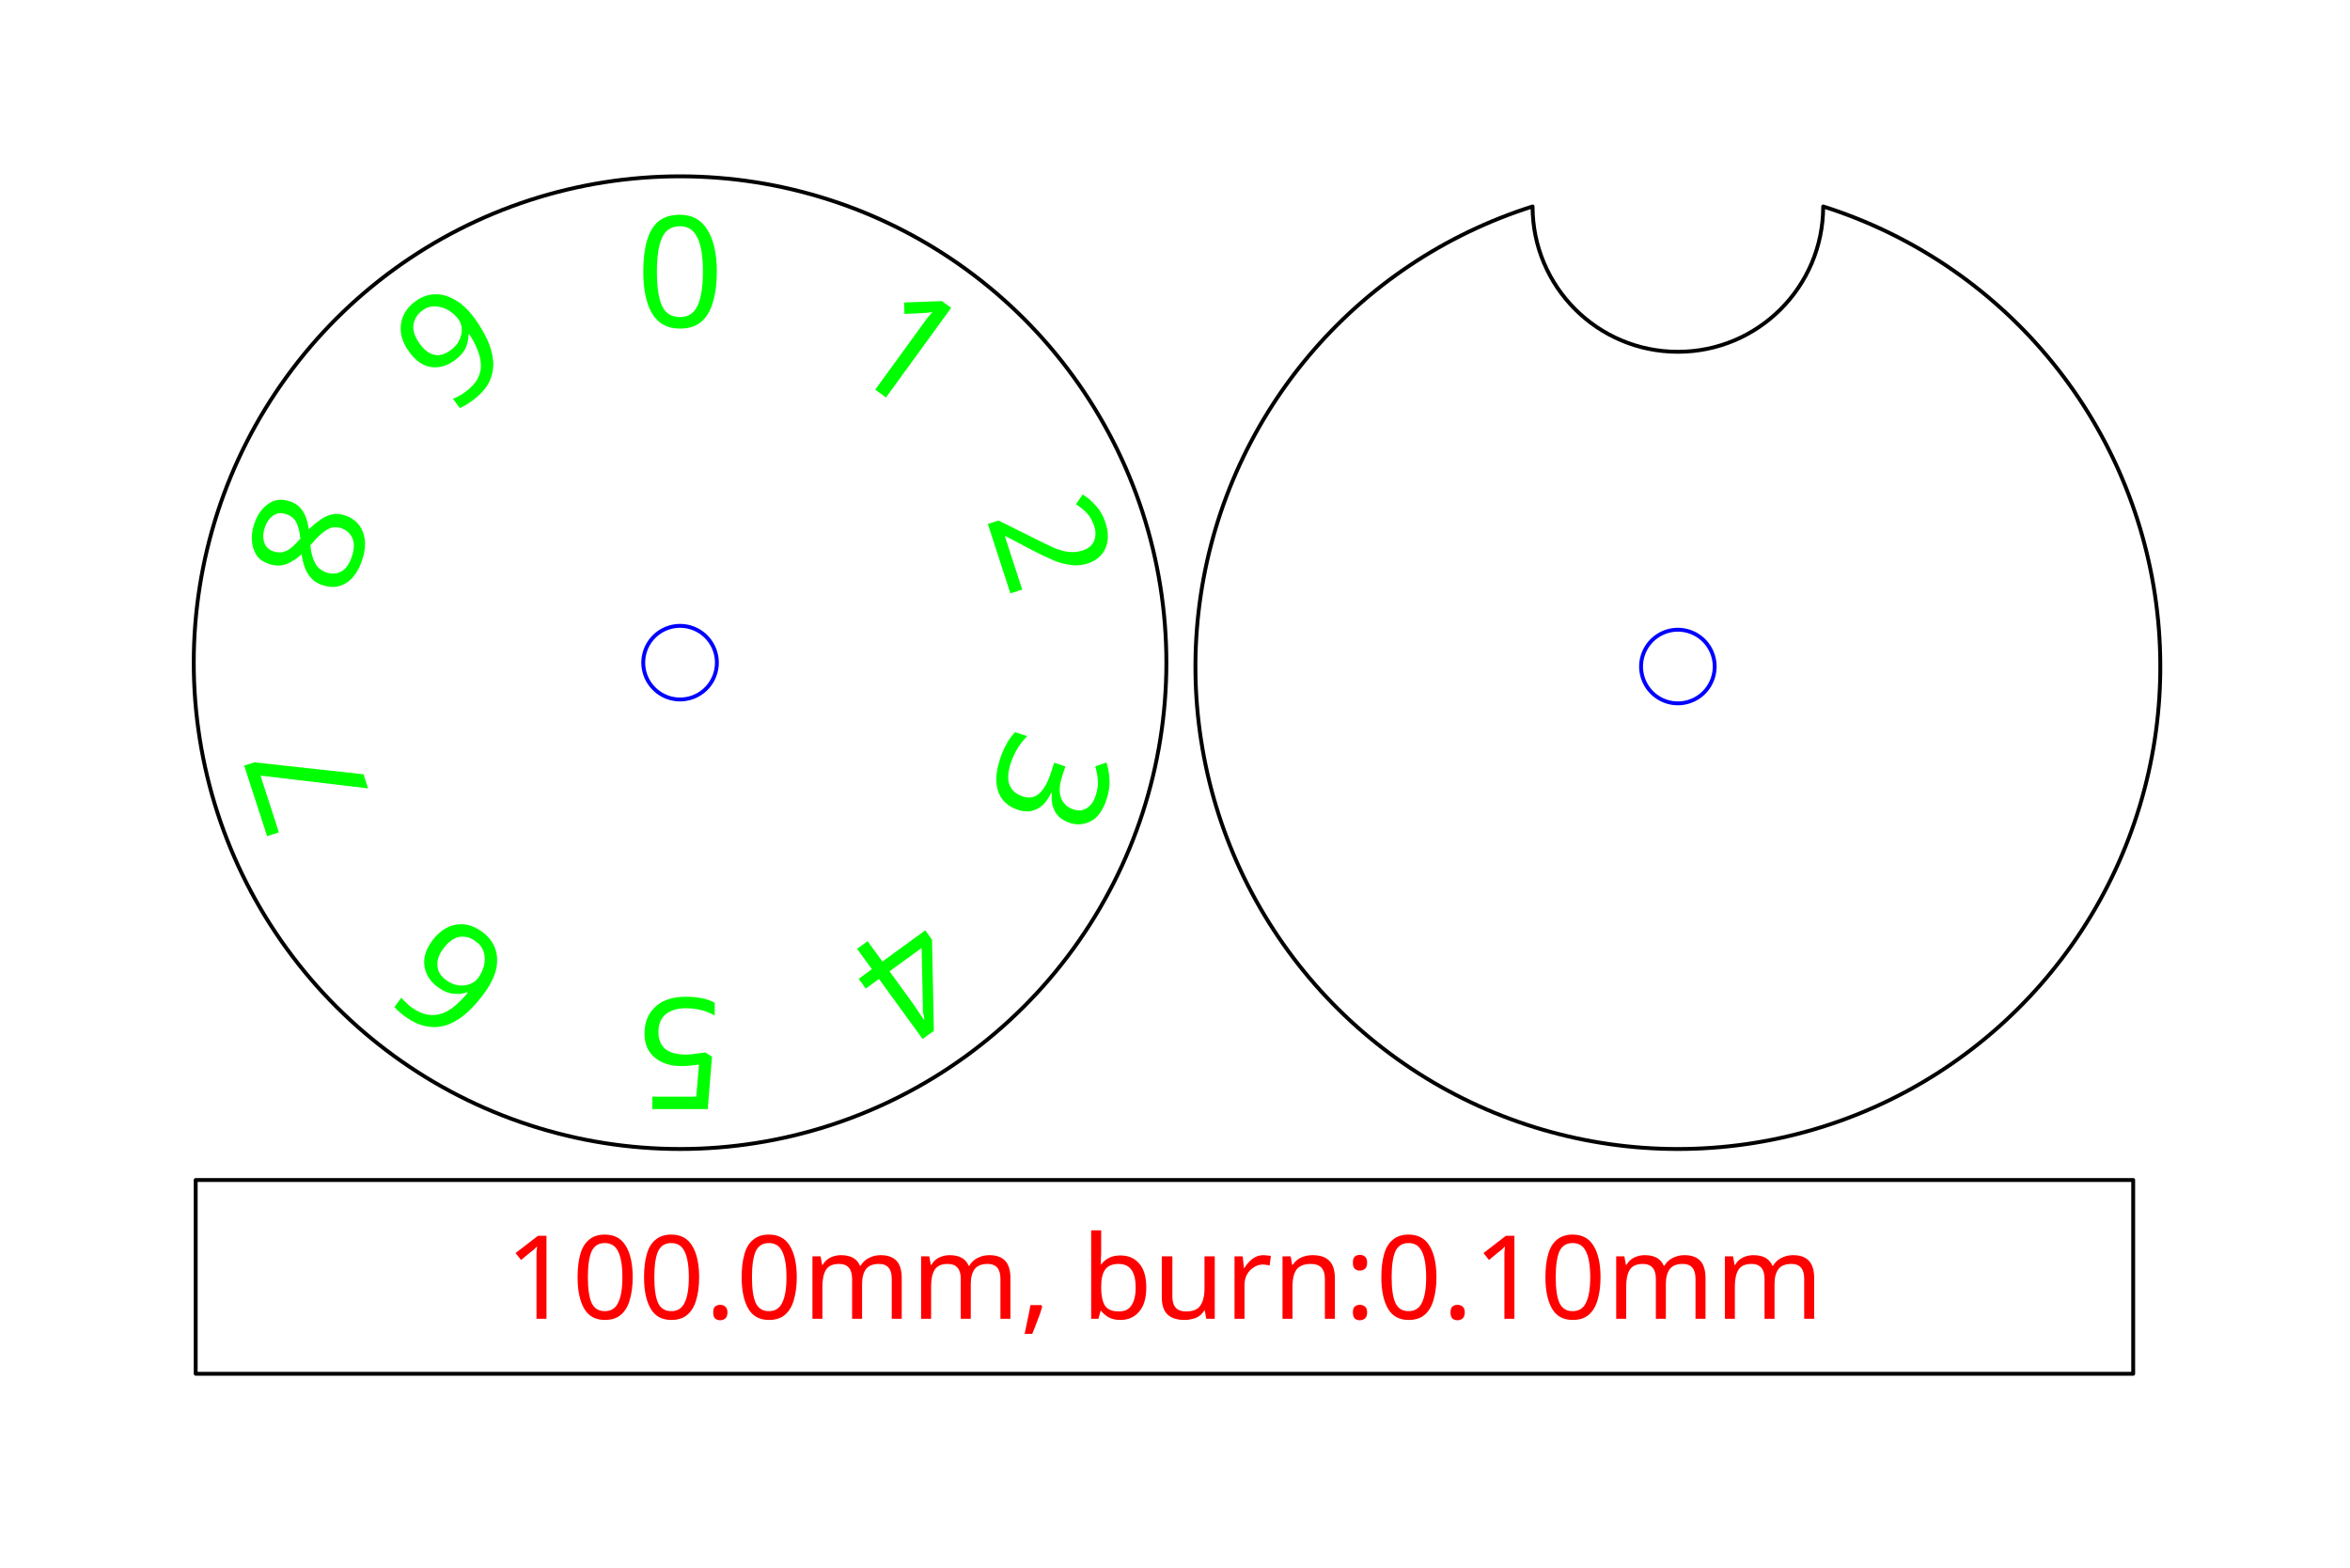
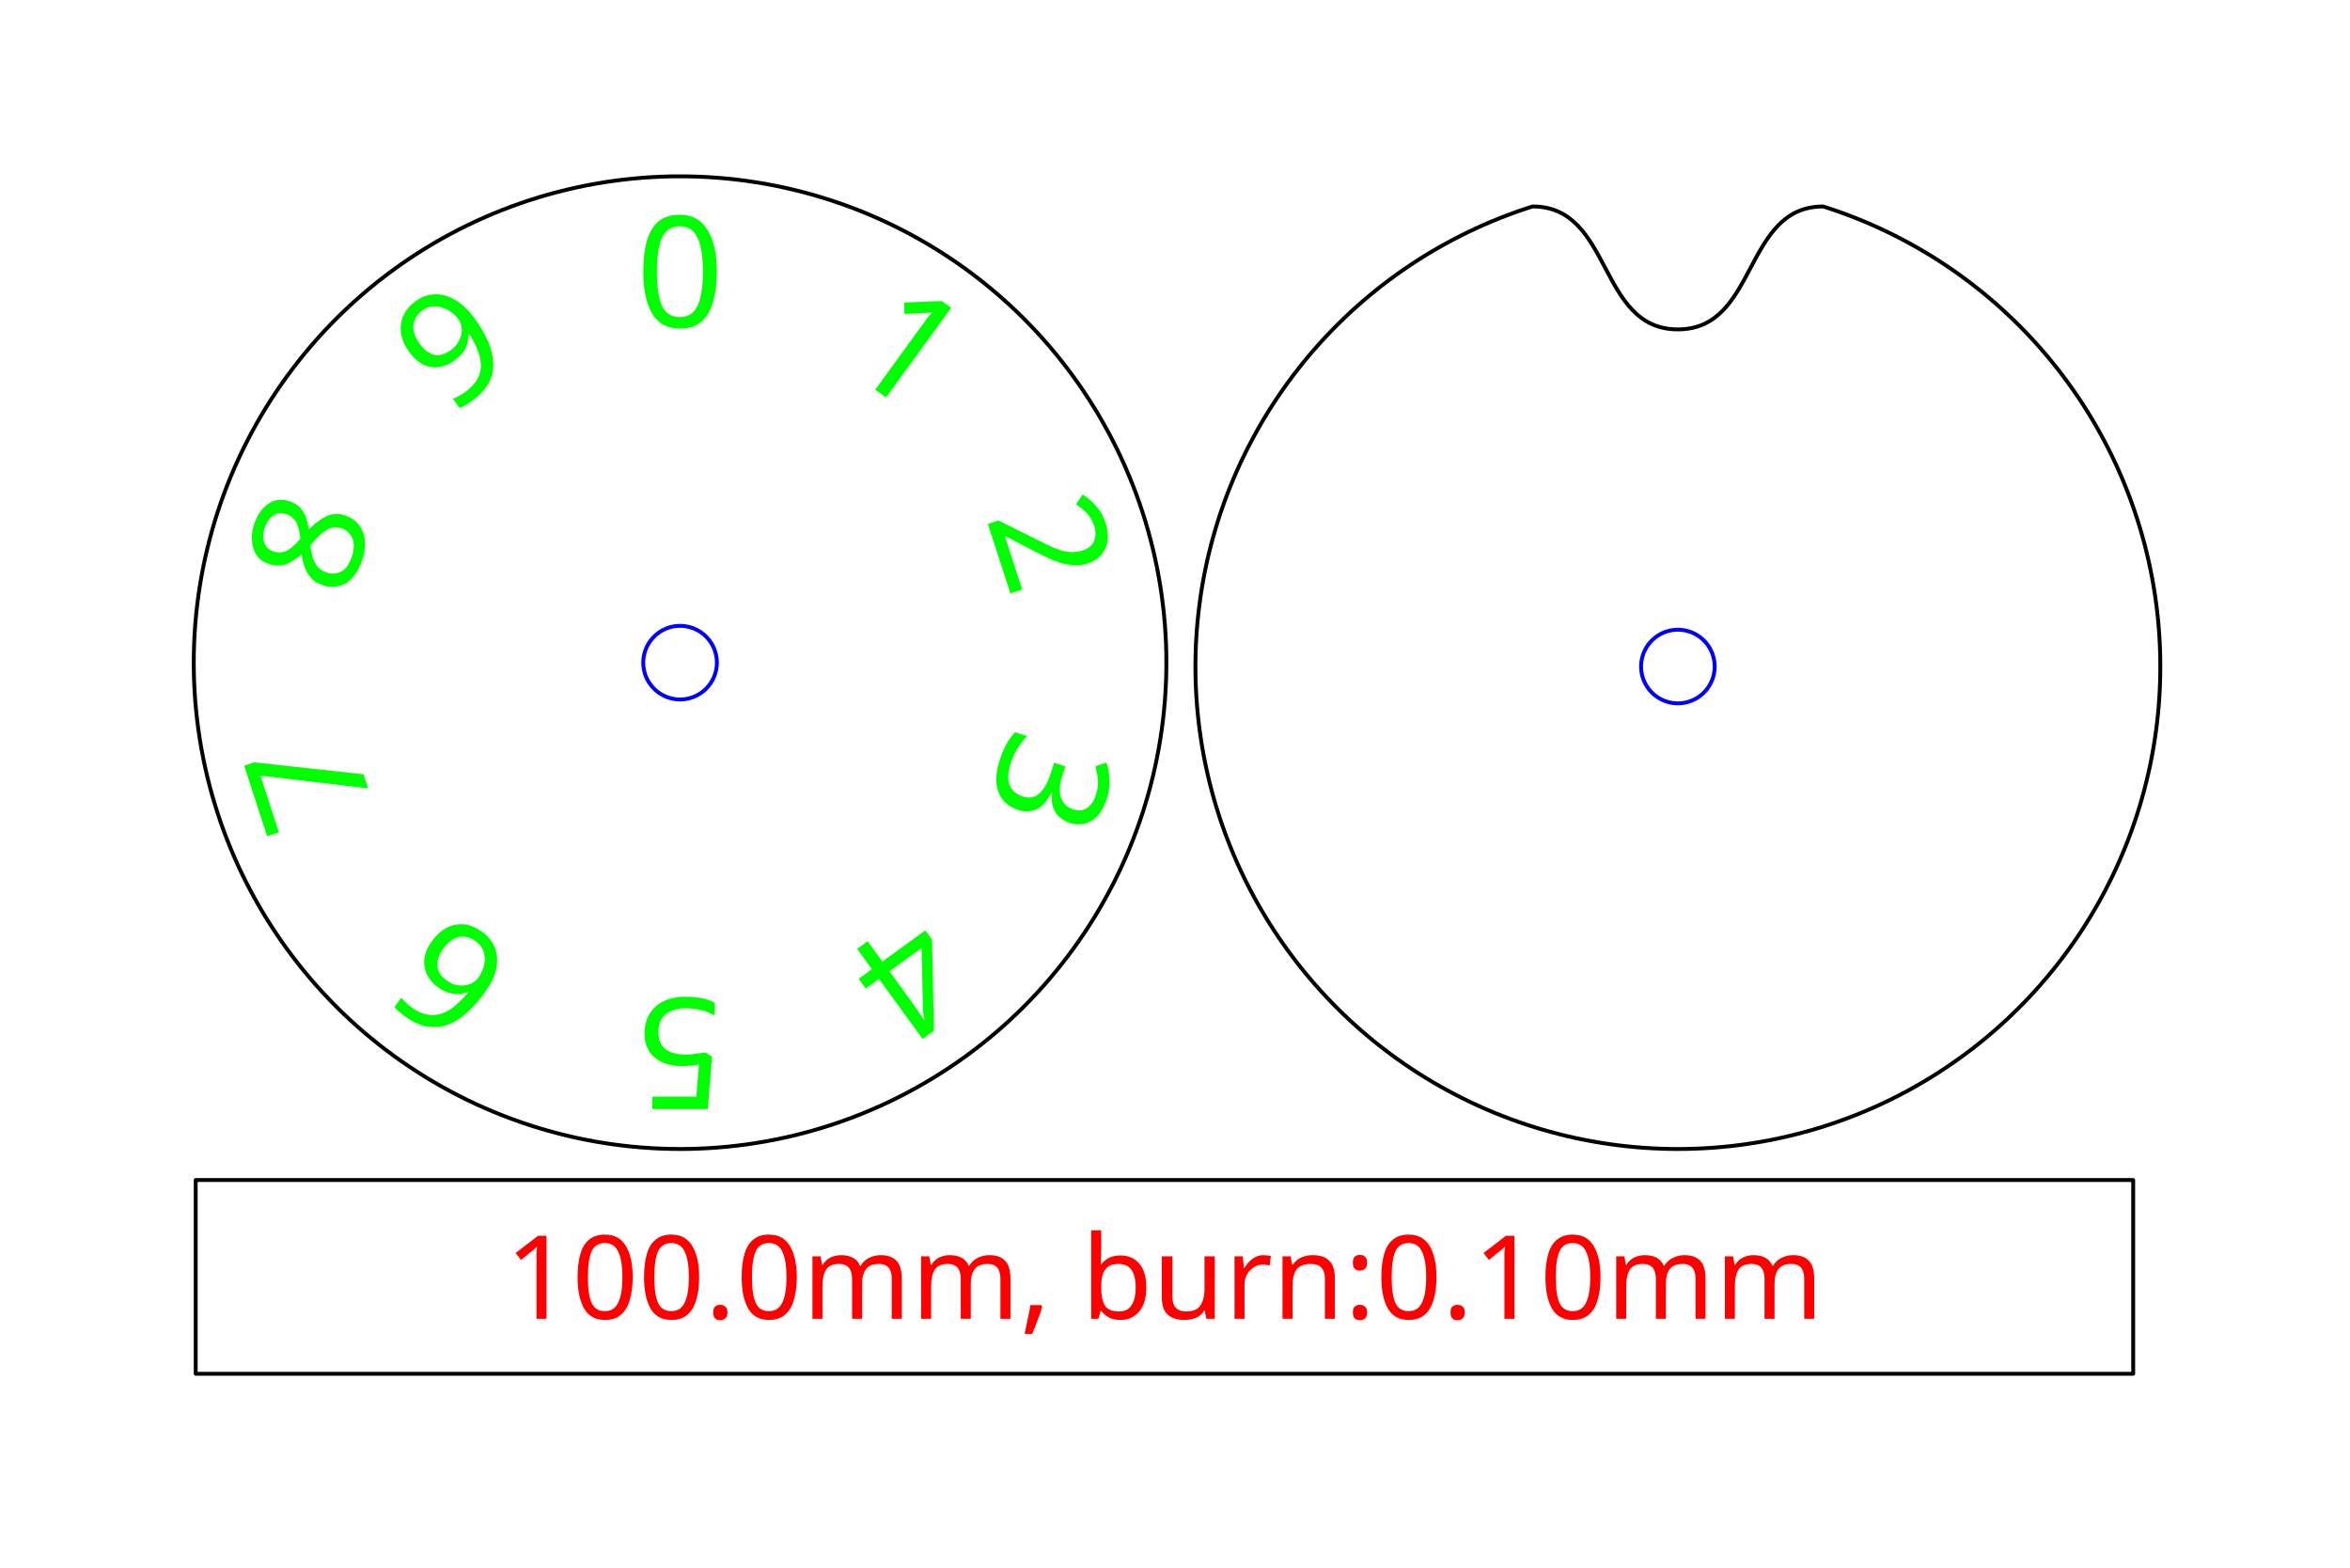
<svg xmlns="http://www.w3.org/2000/svg" height="80.90mm" viewBox="0.0 0.0 121.29 80.90" width="121.29mm">
  <g id="p-0" style="fill:none;stroke-linecap:round;stroke-linejoin:round;">
    <path d="M 10.100 70.900 H 110.100 V 60.900 H 10.100 V 70.900 Z" stroke="rgb(0,0,0)" stroke-width="0.20" />
    <text font-size="6px" style="font-family: sans-serif ; font-weight: normal; font-style: normal; fill: rgb(255,0,0)" text-anchor="middle" transform="matrix( 1.000 0.000 0.000 1.000 60.100 68.060 )">100.0mm, burn:0.10mm</text>
  </g>
  <g id="p-1" style="fill:none;stroke-linecap:round;stroke-linejoin:round;">
    <path d="M 60.200 34.200 C 60.200 28.899 58.522 23.735 55.406 19.447 C 52.291 15.158 47.897 11.966 42.856 10.328 C 37.815 8.691 32.385 8.691 27.344 10.328 C 22.303 11.966 17.909 15.158 14.794 19.447 C 11.678 23.735 10.000 28.899 10.000 34.200 C 10.000 39.501 11.678 44.665 14.794 48.953 C 17.909 53.242 22.303 56.434 27.344 58.072 C 32.385 59.709 37.815 59.709 42.856 58.072 C 47.897 56.434 52.291 53.242 55.406 48.953 C 58.522 44.665 60.200 39.501 60.200 34.200 Z" stroke="rgb(0,0,0)" stroke-width="0.20" />
    <path d="M 37.000 34.200 C 37.000 34.564 36.895 34.921 36.698 35.227 C 36.501 35.534 36.221 35.777 35.889 35.928 C 35.558 36.080 35.190 36.132 34.830 36.081 C 34.469 36.029 34.131 35.874 33.856 35.636 C 33.580 35.397 33.380 35.085 33.277 34.735 C 33.174 34.386 33.174 34.014 33.277 33.665 C 33.380 33.315 33.580 33.003 33.856 32.764 C 34.131 32.526 34.469 32.371 34.830 32.319 C 35.190 32.268 35.558 32.320 35.889 32.472 C 36.221 32.623 36.501 32.866 36.698 33.173 C 36.895 33.479 37.000 33.836 37.000 34.200 Z" stroke="rgb(0,0,255)" stroke-width="0.20" />
    <text font-size="8.0px" style="font-family: sans-serif ; font-weight: normal; font-style: normal; fill: rgb(0,255,0)" text-anchor="middle" transform="matrix( 1.000 0.000 0.000 1.000 35.100 16.880 )">0</text>
    <text font-size="8.0px" style="font-family: sans-serif ; font-weight: normal; font-style: normal; fill: rgb(0,255,0)" text-anchor="middle" transform="matrix( 0.809 0.588 -0.588 0.809 45.280 20.188 )">1</text>
    <text font-size="8.0px" style="font-family: sans-serif ; font-weight: normal; font-style: normal; fill: rgb(0,255,0)" text-anchor="middle" transform="matrix( 0.309 0.951 -0.951 0.309 51.572 28.848 )">2</text>
    <text font-size="8.0px" style="font-family: sans-serif ; font-weight: normal; font-style: normal; fill: rgb(0,255,0)" text-anchor="middle" transform="matrix( -0.309 0.951 -0.951 -0.309 51.572 39.552 )">3</text>
    <text font-size="8.0px" style="font-family: sans-serif ; font-weight: normal; font-style: normal; fill: rgb(0,255,0)" text-anchor="middle" transform="matrix( -0.809 0.588 -0.588 -0.809 45.280 48.212 )">4</text>
    <text font-size="8.0px" style="font-family: sans-serif ; font-weight: normal; font-style: normal; fill: rgb(0,255,0)" text-anchor="middle" transform="matrix( -1.000 0.000 -0.000 -1.000 35.100 51.520 )">5</text>
    <text font-size="8.0px" style="font-family: sans-serif ; font-weight: normal; font-style: normal; fill: rgb(0,255,0)" text-anchor="middle" transform="matrix( -0.809 -0.588 0.588 -0.809 24.920 48.212 )">6</text>
    <text font-size="8.0px" style="font-family: sans-serif ; font-weight: normal; font-style: normal; fill: rgb(0,255,0)" text-anchor="middle" transform="matrix( -0.309 -0.951 0.951 -0.309 18.628 39.552 )">7</text>
    <text font-size="8.0px" style="font-family: sans-serif ; font-weight: normal; font-style: normal; fill: rgb(0,255,0)" text-anchor="middle" transform="matrix( 0.309 -0.951 0.951 0.309 18.628 28.848 )">8</text>
    <text font-size="8.0px" style="font-family: sans-serif ; font-weight: normal; font-style: normal; fill: rgb(0,255,0)" text-anchor="middle" transform="matrix( 0.809 -0.588 0.588 0.809 24.920 20.188 )">9</text>
  </g>
  <g id="p-2" style="fill:none;stroke-linecap:round;stroke-linejoin:round;">
-     <path d="M 94.100 10.656 C 98.619 12.084 102.637 14.771 105.681 18.403 C 108.726 22.034 110.671 26.459 111.288 31.158 C 111.905 35.856 111.169 40.633 109.165 44.928 C 107.161 49.222 103.974 52.856 99.977 55.402 C 95.980 57.948 91.339 59.300 86.600 59.300 C 81.861 59.300 77.220 57.948 73.223 55.402 C 69.226 52.856 66.039 49.222 64.035 44.928 C 62.031 40.633 61.295 35.856 61.912 31.158 C 62.529 26.459 64.474 22.034 67.519 18.403 C 70.563 14.771 74.581 12.084 79.100 10.656 C 79.100 14.799 82.458 18.156 86.600 18.156 C 90.742 18.156 94.100 14.799 94.100 10.656 Z" stroke="rgb(0,0,0)" stroke-width="0.20" />
+     <path d="M 94.100 10.656 C 98.619 12.084 102.637 14.771 105.681 18.403 C 108.726 22.034 110.671 26.459 111.288 31.158 C 111.905 35.856 111.169 40.633 109.165 44.928 C 107.161 49.222 103.974 52.856 99.977 55.402 C 95.980 57.948 91.339 59.300 86.600 59.300 C 81.861 59.300 77.220 57.948 73.223 55.402 C 69.226 52.856 66.039 49.222 64.035 44.928 C 62.031 40.633 61.295 35.856 61.912 31.158 C 62.529 26.459 64.474 22.034 67.519 18.403 C 70.563 14.771 74.581 12.084 79.100 10.656 C 83.242 10.656 82.458 17.000 86.600 17.000 C 90.742 17.000 89.958 10.656 94.100 10.656 Z" stroke="rgb(0,0,0)" stroke-width="0.20" />
    <path d="M 88.500 34.400 C 88.500 34.764 88.395 35.121 88.198 35.427 C 88.001 35.734 87.721 35.977 87.389 36.128 C 87.058 36.280 86.690 36.332 86.330 36.281 C 85.969 36.229 85.631 36.074 85.356 35.836 C 85.080 35.597 84.880 35.285 84.777 34.935 C 84.674 34.586 84.674 34.214 84.777 33.865 C 84.880 33.515 85.080 33.203 85.356 32.964 C 85.631 32.726 85.969 32.571 86.330 32.519 C 86.690 32.468 87.058 32.520 87.389 32.672 C 87.721 32.823 88.001 33.066 88.198 33.373 C 88.395 33.679 88.500 34.036 88.500 34.400 Z" stroke="rgb(0,0,255)" stroke-width="0.20" />
  </g>
</svg>
